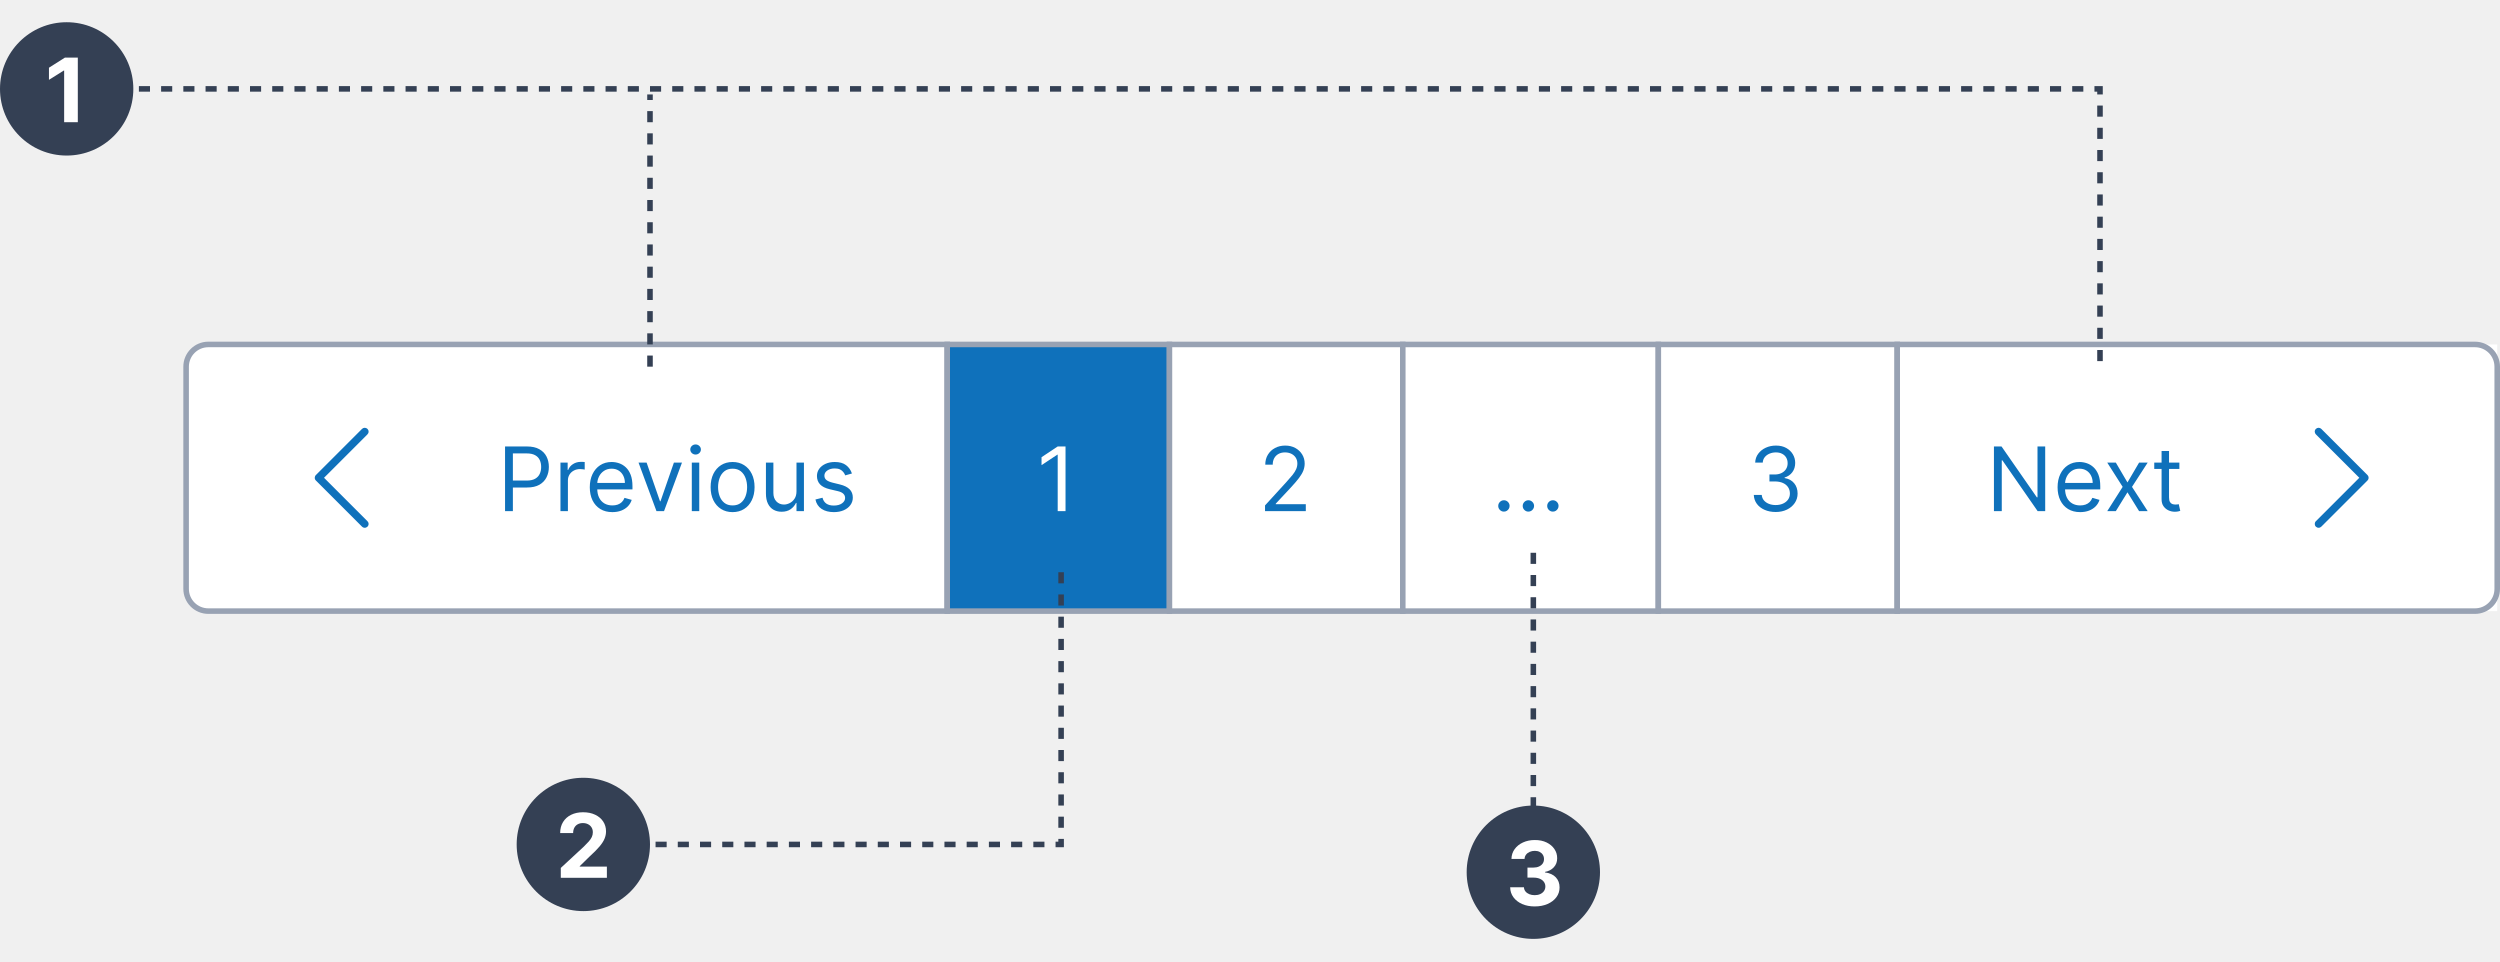
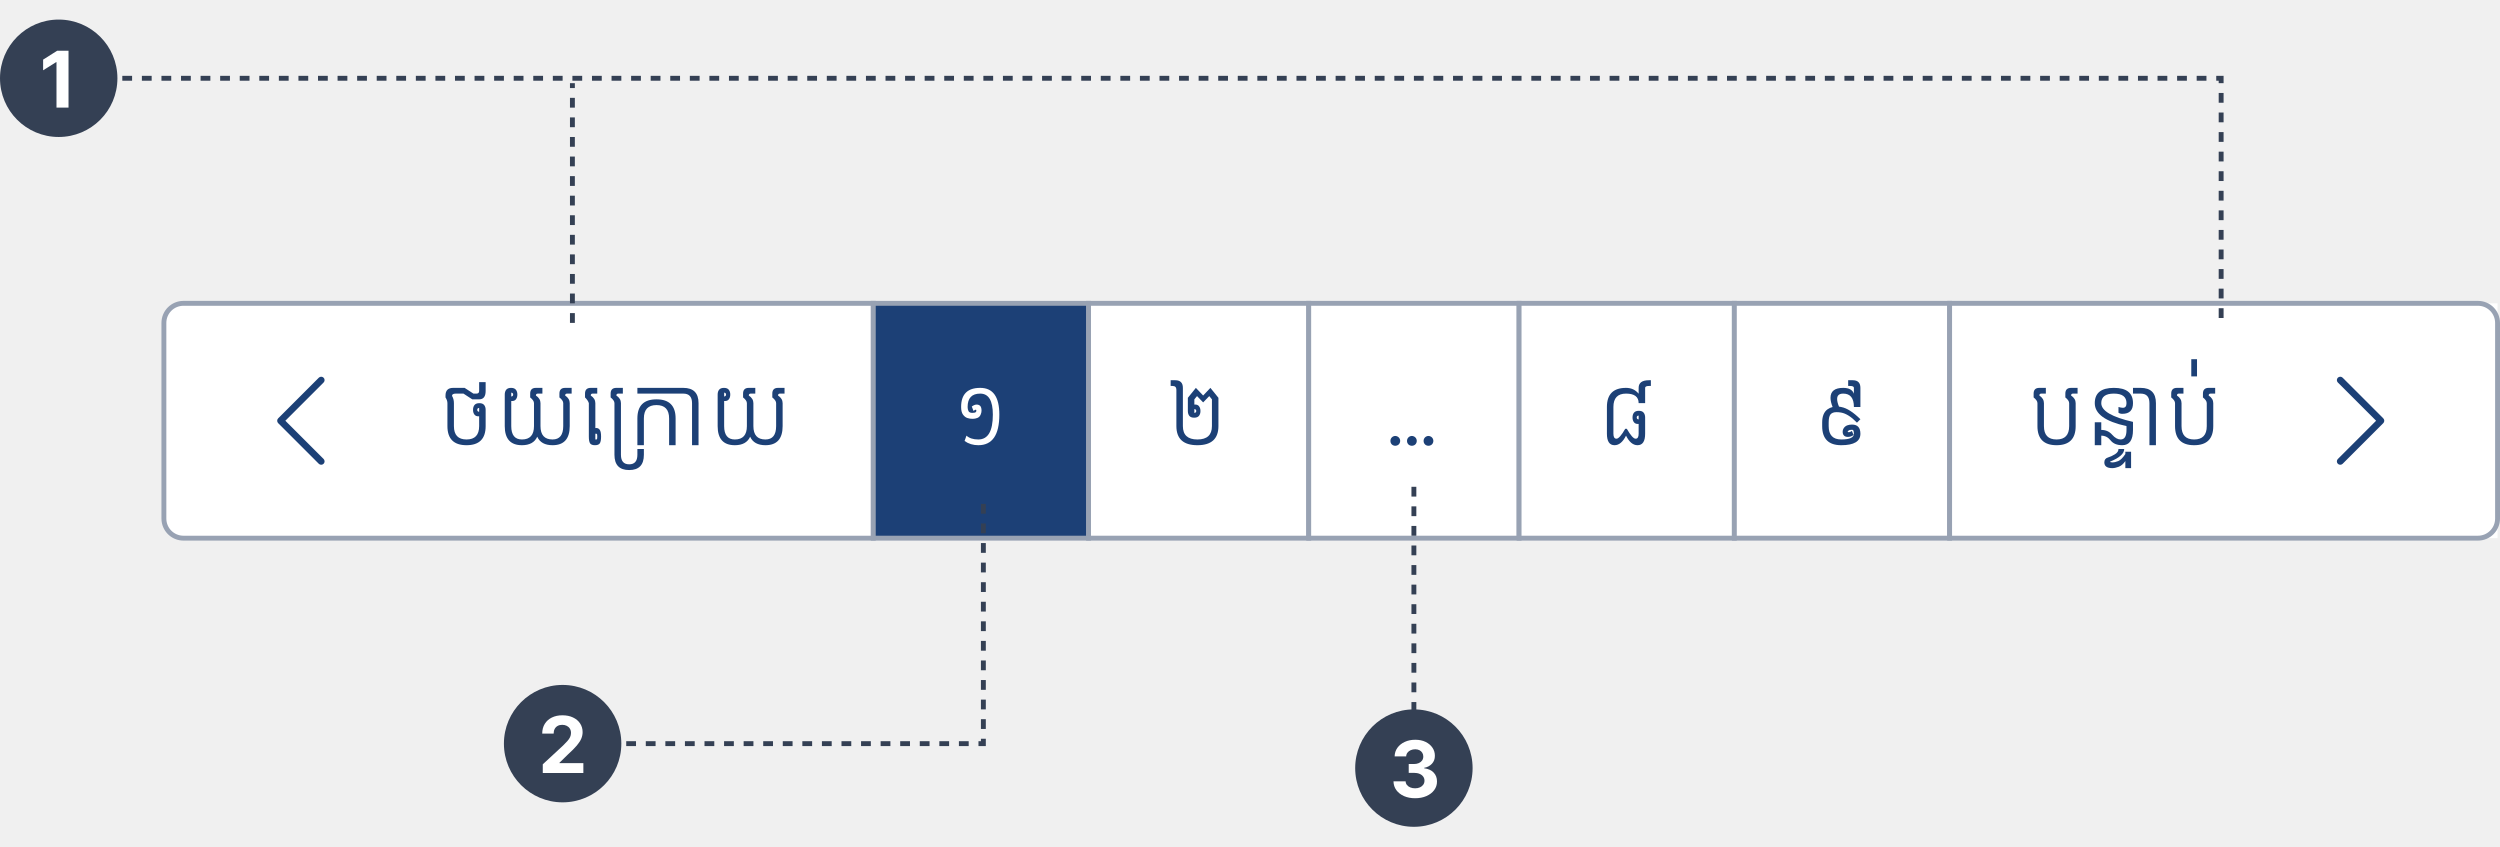
- <svg xmlns="http://www.w3.org/2000/svg" width="450" height="173" viewBox="0 0 450 173" fill="none">
-   <path d="M33.5 66C33.5 63.791 35.291 62 37.5 62H170.5V110H37.5C35.291 110 33.5 108.209 33.5 106V66Z" fill="white" />
-   <path d="M33.5 66C33.5 63.791 35.291 62 37.5 62H170.5V110H37.5C35.291 110 33.5 108.209 33.5 106V66Z" fill="white" />
-   <path fill-rule="evenodd" clip-rule="evenodd" d="M66.144 77.203C66.208 77.268 66.259 77.344 66.294 77.428C66.329 77.512 66.347 77.602 66.347 77.694C66.347 77.784 66.329 77.875 66.294 77.959C66.259 78.043 66.208 78.119 66.144 78.184L58.325 86L66.144 93.817C66.273 93.947 66.347 94.123 66.347 94.307C66.347 94.491 66.273 94.667 66.144 94.797C66.013 94.927 65.837 95 65.653 95C65.47 95 65.293 94.927 65.163 94.797L56.857 86.49C56.792 86.426 56.741 86.35 56.706 86.266C56.671 86.181 56.653 86.091 56.653 86C56.653 85.909 56.671 85.819 56.706 85.735C56.741 85.651 56.792 85.574 56.857 85.51L65.163 77.203C65.228 77.139 65.304 77.088 65.388 77.053C65.472 77.018 65.562 77 65.653 77C65.744 77 65.835 77.018 65.919 77.053C66.003 77.088 66.079 77.139 66.144 77.203Z" fill="#0F71BB" />
-   <path d="M90.909 92V80.364H94.841C95.754 80.364 96.5 80.528 97.079 80.858C97.663 81.184 98.095 81.625 98.375 82.182C98.655 82.739 98.796 83.36 98.796 84.046C98.796 84.731 98.655 85.354 98.375 85.915C98.099 86.475 97.671 86.922 97.091 87.256C96.511 87.585 95.769 87.75 94.864 87.75H92.046V86.5H94.818C95.443 86.5 95.945 86.392 96.324 86.176C96.703 85.96 96.977 85.669 97.148 85.301C97.322 84.93 97.409 84.511 97.409 84.046C97.409 83.579 97.322 83.163 97.148 82.796C96.977 82.428 96.701 82.14 96.318 81.932C95.936 81.72 95.428 81.614 94.796 81.614H92.318V92H90.909ZM100.884 92V83.273H102.179V84.591H102.27C102.429 84.159 102.717 83.809 103.134 83.54C103.55 83.271 104.02 83.136 104.543 83.136C104.641 83.136 104.764 83.138 104.912 83.142C105.06 83.146 105.171 83.151 105.247 83.159V84.523C105.202 84.511 105.098 84.494 104.935 84.472C104.776 84.445 104.607 84.432 104.429 84.432C104.005 84.432 103.626 84.521 103.293 84.699C102.963 84.873 102.702 85.115 102.509 85.426C102.319 85.733 102.224 86.083 102.224 86.477V92H100.884ZM110.23 92.182C109.389 92.182 108.664 91.996 108.054 91.625C107.448 91.25 106.98 90.727 106.651 90.057C106.325 89.383 106.162 88.599 106.162 87.704C106.162 86.811 106.325 86.023 106.651 85.341C106.98 84.655 107.438 84.121 108.026 83.739C108.616 83.352 109.306 83.159 110.094 83.159C110.548 83.159 110.997 83.235 111.44 83.386C111.884 83.538 112.287 83.784 112.651 84.125C113.014 84.462 113.304 84.909 113.52 85.466C113.736 86.023 113.844 86.708 113.844 87.523V88.091H107.116V86.932H112.48C112.48 86.439 112.382 86 112.185 85.614C111.991 85.227 111.715 84.922 111.355 84.699C110.999 84.475 110.579 84.364 110.094 84.364C109.56 84.364 109.098 84.496 108.707 84.761C108.321 85.023 108.024 85.364 107.815 85.784C107.607 86.204 107.503 86.655 107.503 87.136V87.909C107.503 88.568 107.616 89.127 107.844 89.585C108.075 90.04 108.395 90.386 108.804 90.625C109.213 90.86 109.688 90.977 110.23 90.977C110.582 90.977 110.901 90.928 111.185 90.829C111.473 90.727 111.721 90.576 111.929 90.375C112.137 90.171 112.298 89.917 112.412 89.614L113.707 89.977C113.571 90.417 113.342 90.803 113.02 91.136C112.698 91.466 112.3 91.724 111.827 91.909C111.353 92.091 110.821 92.182 110.23 92.182ZM122.754 83.273L119.527 92H118.163L114.936 83.273H116.391L118.8 90.227H118.891L121.3 83.273H122.754ZM124.524 92V83.273H125.865V92H124.524ZM125.206 81.818C124.945 81.818 124.719 81.729 124.53 81.551C124.344 81.373 124.251 81.159 124.251 80.909C124.251 80.659 124.344 80.445 124.53 80.267C124.719 80.089 124.945 80 125.206 80C125.467 80 125.691 80.089 125.876 80.267C126.066 80.445 126.161 80.659 126.161 80.909C126.161 81.159 126.066 81.373 125.876 81.551C125.691 81.729 125.467 81.818 125.206 81.818ZM131.866 92.182C131.079 92.182 130.387 91.994 129.793 91.619C129.202 91.244 128.74 90.72 128.406 90.046C128.077 89.371 127.912 88.583 127.912 87.682C127.912 86.773 128.077 85.979 128.406 85.301C128.74 84.623 129.202 84.097 129.793 83.722C130.387 83.347 131.079 83.159 131.866 83.159C132.654 83.159 133.344 83.347 133.935 83.722C134.529 84.097 134.991 84.623 135.321 85.301C135.654 85.979 135.821 86.773 135.821 87.682C135.821 88.583 135.654 89.371 135.321 90.046C134.991 90.72 134.529 91.244 133.935 91.619C133.344 91.994 132.654 92.182 131.866 92.182ZM131.866 90.977C132.465 90.977 132.957 90.824 133.344 90.517C133.73 90.21 134.016 89.807 134.202 89.307C134.387 88.807 134.48 88.265 134.48 87.682C134.48 87.099 134.387 86.555 134.202 86.051C134.016 85.547 133.73 85.14 133.344 84.829C132.957 84.519 132.465 84.364 131.866 84.364C131.268 84.364 130.776 84.519 130.389 84.829C130.003 85.14 129.717 85.547 129.531 86.051C129.346 86.555 129.253 87.099 129.253 87.682C129.253 88.265 129.346 88.807 129.531 89.307C129.717 89.807 130.003 90.21 130.389 90.517C130.776 90.824 131.268 90.977 131.866 90.977ZM143.368 88.432V83.273H144.709V92H143.368V90.523H143.277C143.072 90.966 142.754 91.343 142.322 91.653C141.891 91.96 141.345 92.114 140.686 92.114C140.141 92.114 139.656 91.994 139.232 91.756C138.807 91.513 138.474 91.15 138.232 90.665C137.989 90.176 137.868 89.561 137.868 88.818V83.273H139.209V88.727C139.209 89.364 139.387 89.871 139.743 90.25C140.103 90.629 140.561 90.818 141.118 90.818C141.451 90.818 141.79 90.733 142.135 90.562C142.483 90.392 142.775 90.131 143.01 89.778C143.249 89.426 143.368 88.977 143.368 88.432ZM153.347 85.227L152.142 85.568C152.066 85.367 151.955 85.172 151.807 84.983C151.663 84.79 151.466 84.631 151.216 84.506C150.966 84.381 150.646 84.318 150.256 84.318C149.722 84.318 149.277 84.441 148.92 84.688C148.568 84.93 148.392 85.239 148.392 85.614C148.392 85.947 148.513 86.21 148.756 86.403C148.998 86.597 149.377 86.758 149.892 86.886L151.188 87.204C151.968 87.394 152.549 87.684 152.932 88.074C153.314 88.46 153.506 88.958 153.506 89.568C153.506 90.068 153.362 90.515 153.074 90.909C152.79 91.303 152.392 91.614 151.881 91.841C151.369 92.068 150.775 92.182 150.097 92.182C149.206 92.182 148.47 91.989 147.886 91.602C147.303 91.216 146.934 90.651 146.778 89.909L148.051 89.591C148.172 90.061 148.402 90.413 148.739 90.648C149.08 90.883 149.525 91 150.074 91C150.699 91 151.195 90.867 151.562 90.602C151.934 90.333 152.119 90.011 152.119 89.636C152.119 89.333 152.013 89.079 151.801 88.875C151.589 88.667 151.263 88.511 150.824 88.409L149.369 88.068C148.57 87.879 147.983 87.585 147.608 87.188C147.237 86.786 147.051 86.284 147.051 85.682C147.051 85.189 147.189 84.754 147.466 84.375C147.746 83.996 148.127 83.699 148.608 83.483C149.093 83.267 149.642 83.159 150.256 83.159C151.119 83.159 151.797 83.349 152.29 83.727C152.786 84.106 153.138 84.606 153.347 85.227Z" fill="#0F71BB" />
-   <path d="M170.5 62H171V61.5H170.5V62ZM170.5 110V110.5H171V110H170.5ZM37.5 62.5H170.5V61.5H37.5V62.5ZM170 62V110H171V62H170ZM170.5 109.5H37.5V110.5H170.5V109.5ZM34 106V66H33V106H34ZM37.5 109.5C35.567 109.5 34 107.933 34 106H33C33 108.485 35.015 110.5 37.5 110.5V109.5ZM37.5 61.5C35.015 61.5 33 63.515 33 66H34C34 64.067 35.567 62.5 37.5 62.5V61.5Z" fill="#98A2B3" />
-   <rect width="40" height="48" transform="translate(170.5 62)" fill="#0F71BB" />
-   <path d="M170.5 62H210.5V110H170.5V62Z" fill="#0F71BB" />
-   <path d="M191.795 80.364V92H190.386V81.841H190.318L187.477 83.727V82.296L190.386 80.364H191.795Z" fill="white" />
-   <path d="M170.5 62V61.5H170V62H170.5ZM210.5 62H211V61.5H210.5V62ZM210.5 110V110.5H211V110H210.5ZM170.5 110H170V110.5H170.5V110ZM170.5 62.5H210.5V61.5H170.5V62.5ZM210 62V110H211V62H210ZM210.5 109.5H170.5V110.5H210.5V109.5ZM171 110V62H170V110H171Z" fill="#98A2B3" />
-   <path d="M210.5 62H252.5V110H210.5V62Z" fill="white" />
-   <path d="M227.705 92V90.977L231.545 86.773C231.996 86.28 232.367 85.852 232.659 85.489C232.951 85.121 233.167 84.776 233.307 84.454C233.451 84.129 233.523 83.788 233.523 83.432C233.523 83.023 233.424 82.669 233.227 82.369C233.034 82.07 232.769 81.839 232.432 81.676C232.095 81.513 231.716 81.432 231.295 81.432C230.848 81.432 230.458 81.525 230.125 81.71C229.795 81.892 229.54 82.148 229.358 82.477C229.18 82.807 229.091 83.193 229.091 83.636H227.75C227.75 82.954 227.907 82.356 228.222 81.841C228.536 81.326 228.964 80.924 229.506 80.636C230.051 80.349 230.663 80.204 231.341 80.204C232.023 80.204 232.627 80.349 233.153 80.636C233.68 80.924 234.093 81.312 234.392 81.801C234.691 82.29 234.841 82.833 234.841 83.432C234.841 83.86 234.763 84.278 234.608 84.688C234.456 85.093 234.191 85.546 233.812 86.046C233.438 86.542 232.917 87.148 232.25 87.864L229.636 90.659V90.75H235.045V92H227.705Z" fill="#0F71BB" />
-   <path d="M210.5 62V61.5H210V62H210.5ZM252.5 62H253V61.5H252.5V62ZM252.5 110V110.5H253V110H252.5ZM210.5 110H210V110.5H210.5V110ZM210.5 62.5H252.5V61.5H210.5V62.5ZM252 62V110H253V62H252ZM252.5 109.5H210.5V110.5H252.5V109.5ZM211 110V62H210V110H211Z" fill="#98A2B3" />
-   <path d="M252.5 62H298.5V110H252.5V62Z" fill="white" />
-   <path d="M270.705 92.091C270.424 92.091 270.184 91.99 269.983 91.79C269.782 91.589 269.682 91.349 269.682 91.068C269.682 90.788 269.782 90.547 269.983 90.347C270.184 90.146 270.424 90.046 270.705 90.046C270.985 90.046 271.225 90.146 271.426 90.347C271.627 90.547 271.727 90.788 271.727 91.068C271.727 91.254 271.68 91.424 271.585 91.579C271.494 91.735 271.371 91.86 271.216 91.954C271.064 92.046 270.894 92.091 270.705 92.091ZM275.111 92.091C274.83 92.091 274.59 91.99 274.389 91.79C274.188 91.589 274.088 91.349 274.088 91.068C274.088 90.788 274.188 90.547 274.389 90.347C274.59 90.146 274.83 90.046 275.111 90.046C275.391 90.046 275.632 90.146 275.832 90.347C276.033 90.547 276.134 90.788 276.134 91.068C276.134 91.254 276.086 91.424 275.991 91.579C275.901 91.735 275.777 91.86 275.622 91.954C275.471 92.046 275.3 92.091 275.111 92.091ZM279.517 92.091C279.237 92.091 278.996 91.99 278.795 91.79C278.595 91.589 278.494 91.349 278.494 91.068C278.494 90.788 278.595 90.547 278.795 90.347C278.996 90.146 279.237 90.046 279.517 90.046C279.797 90.046 280.038 90.146 280.239 90.347C280.439 90.547 280.54 90.788 280.54 91.068C280.54 91.254 280.492 91.424 280.398 91.579C280.307 91.735 280.184 91.86 280.028 91.954C279.877 92.046 279.706 92.091 279.517 92.091Z" fill="#0F71BB" />
-   <path d="M252.5 62V61.5H252V62H252.5ZM298.5 62H299V61.5H298.5V62ZM298.5 110V110.5H299V110H298.5ZM252.5 110H252V110.5H252.5V110ZM252.5 62.5H298.5V61.5H252.5V62.5ZM298 62V110H299V62H298ZM298.5 109.5H252.5V110.5H298.5V109.5ZM253 110V62H252V110H253Z" fill="#98A2B3" />
-   <path d="M298.5 62H341.5V110H298.5V62Z" fill="white" />
-   <path d="M319.636 92.159C318.886 92.159 318.218 92.03 317.631 91.773C317.047 91.515 316.583 91.157 316.239 90.699C315.898 90.237 315.712 89.701 315.682 89.091H317.114C317.144 89.466 317.273 89.79 317.5 90.062C317.727 90.331 318.025 90.54 318.392 90.688C318.759 90.835 319.167 90.909 319.614 90.909C320.114 90.909 320.557 90.822 320.943 90.648C321.33 90.474 321.633 90.231 321.852 89.921C322.072 89.61 322.182 89.25 322.182 88.841C322.182 88.413 322.076 88.036 321.864 87.71C321.652 87.381 321.341 87.123 320.932 86.938C320.523 86.752 320.023 86.659 319.432 86.659H318.5V85.409H319.432C319.894 85.409 320.299 85.326 320.648 85.159C321 84.992 321.275 84.758 321.472 84.454C321.672 84.151 321.773 83.796 321.773 83.386C321.773 82.992 321.686 82.65 321.511 82.358C321.337 82.066 321.091 81.839 320.773 81.676C320.458 81.513 320.087 81.432 319.659 81.432C319.258 81.432 318.879 81.506 318.523 81.653C318.17 81.797 317.883 82.008 317.659 82.284C317.436 82.557 317.314 82.886 317.295 83.273H315.932C315.955 82.663 316.138 82.129 316.483 81.671C316.828 81.208 317.278 80.849 317.835 80.591C318.396 80.333 319.011 80.204 319.682 80.204C320.402 80.204 321.019 80.35 321.534 80.642C322.049 80.93 322.445 81.311 322.722 81.784C322.998 82.258 323.136 82.769 323.136 83.318C323.136 83.974 322.964 84.532 322.619 84.994C322.278 85.456 321.814 85.776 321.227 85.954V86.046C321.962 86.167 322.536 86.479 322.949 86.983C323.362 87.483 323.568 88.102 323.568 88.841C323.568 89.474 323.396 90.042 323.051 90.546C322.71 91.046 322.244 91.439 321.653 91.727C321.063 92.015 320.39 92.159 319.636 92.159Z" fill="#0F71BB" />
-   <path d="M298.5 62V61.5H298V62H298.5ZM341.5 62H342V61.5H341.5V62ZM341.5 110V110.5H342V110H341.5ZM298.5 110H298V110.5H298.5V110ZM298.5 62.5H341.5V61.5H298.5V62.5ZM341 62V110H342V62H341ZM341.5 109.5H298.5V110.5H341.5V109.5ZM299 110V62H298V110H299Z" fill="#98A2B3" />
-   <rect width="108" height="48" transform="translate(341.5 62)" fill="white" />
-   <path d="M341.5 62H445.5C447.709 62 449.5 63.791 449.5 66V106C449.5 108.209 447.709 110 445.5 110H341.5V62Z" fill="white" />
-   <path d="M368.136 80.364V92H366.773L360.432 82.864H360.318V92H358.909V80.364H360.273L366.636 89.523H366.75V80.364H368.136ZM374.433 92.182C373.592 92.182 372.867 91.996 372.257 91.625C371.651 91.25 371.183 90.727 370.854 90.057C370.528 89.383 370.365 88.599 370.365 87.704C370.365 86.811 370.528 86.023 370.854 85.341C371.183 84.655 371.642 84.121 372.229 83.739C372.82 83.352 373.509 83.159 374.297 83.159C374.751 83.159 375.2 83.235 375.643 83.386C376.087 83.538 376.49 83.784 376.854 84.125C377.217 84.462 377.507 84.909 377.723 85.466C377.939 86.023 378.047 86.708 378.047 87.523V88.091H371.32V86.932H376.683C376.683 86.439 376.585 86 376.388 85.614C376.195 85.227 375.918 84.922 375.558 84.699C375.202 84.475 374.782 84.364 374.297 84.364C373.763 84.364 373.301 84.496 372.911 84.761C372.524 85.023 372.227 85.364 372.018 85.784C371.81 86.204 371.706 86.655 371.706 87.136V87.909C371.706 88.568 371.82 89.127 372.047 89.585C372.278 90.04 372.598 90.386 373.007 90.625C373.416 90.86 373.892 90.977 374.433 90.977C374.786 90.977 375.104 90.928 375.388 90.829C375.676 90.727 375.924 90.576 376.132 90.375C376.34 90.171 376.501 89.917 376.615 89.614L377.911 89.977C377.774 90.417 377.545 90.803 377.223 91.136C376.901 91.466 376.503 91.724 376.03 91.909C375.556 92.091 375.024 92.182 374.433 92.182ZM380.852 83.273L382.943 86.841L385.034 83.273H386.58L383.761 87.636L386.58 92H385.034L382.943 88.614L380.852 92H379.307L382.08 87.636L379.307 83.273H380.852ZM392.288 83.273V84.409H387.766V83.273H392.288ZM389.084 81.182H390.425V89.5C390.425 89.879 390.48 90.163 390.589 90.352C390.703 90.538 390.847 90.663 391.021 90.727C391.199 90.788 391.387 90.818 391.584 90.818C391.732 90.818 391.853 90.811 391.947 90.796C392.042 90.776 392.118 90.761 392.175 90.75L392.447 91.954C392.357 91.989 392.23 92.023 392.067 92.057C391.904 92.095 391.697 92.114 391.447 92.114C391.069 92.114 390.697 92.032 390.334 91.869C389.974 91.706 389.675 91.458 389.436 91.125C389.201 90.792 389.084 90.371 389.084 89.864V81.182Z" fill="#0F71BB" />
-   <path fill-rule="evenodd" clip-rule="evenodd" d="M416.857 77.203C416.921 77.139 416.997 77.088 417.081 77.053C417.165 77.018 417.256 77 417.347 77C417.438 77 417.528 77.018 417.612 77.053C417.696 77.088 417.772 77.139 417.837 77.203L426.143 85.51C426.208 85.574 426.259 85.651 426.294 85.735C426.329 85.819 426.347 85.909 426.347 86C426.347 86.091 426.329 86.181 426.294 86.266C426.259 86.35 426.208 86.426 426.143 86.49L417.837 94.797C417.707 94.927 417.53 95 417.347 95C417.163 95 416.987 94.927 416.857 94.797C416.727 94.667 416.654 94.491 416.654 94.307C416.654 94.123 416.727 93.947 416.857 93.817L424.675 86L416.857 78.184C416.792 78.119 416.741 78.043 416.706 77.959C416.671 77.875 416.653 77.784 416.653 77.694C416.653 77.602 416.671 77.512 416.706 77.428C416.741 77.344 416.792 77.268 416.857 77.203Z" fill="#0F71BB" />
-   <path d="M341.5 62V61.5H341V62H341.5ZM341.5 110H341V110.5H341.5V110ZM341.5 62.5H445.5V61.5H341.5V62.5ZM449 66V106H450V66H449ZM445.5 109.5H341.5V110.5H445.5V109.5ZM342 110V62H341V110H342ZM449 106C449 107.933 447.433 109.5 445.5 109.5V110.5C447.985 110.5 450 108.485 450 106H449ZM445.5 62.5C447.433 62.5 449 64.067 449 66H450C450 63.515 447.985 61.5 445.5 61.5V62.5Z" fill="#98A2B3" />
+ <svg xmlns="http://www.w3.org/2000/svg" width="511" height="173" viewBox="0 0 511 173" fill="none">
+   <path d="M33.5 66C33.5 63.791 35.291 62 37.5 62H178.5V110H37.5C35.291 110 33.5 108.209 33.5 106V66Z" fill="#E4E7EC" />
+   <path d="M33.5 66C33.5 63.791 35.291 62 37.5 62H178.5V110H37.5C35.291 110 33.5 108.209 33.5 106V66Z" fill="white" />
+   <path fill-rule="evenodd" clip-rule="evenodd" d="M66.143 77.203C66.208 77.268 66.259 77.344 66.294 77.428C66.329 77.512 66.347 77.602 66.347 77.694C66.347 77.784 66.329 77.875 66.294 77.959C66.259 78.043 66.208 78.119 66.143 78.184L58.325 86L66.143 93.817C66.273 93.947 66.346 94.123 66.346 94.307C66.346 94.491 66.273 94.667 66.143 94.797C66.013 94.927 65.837 95 65.653 95C65.469 95 65.293 94.927 65.163 94.797L56.856 86.49C56.792 86.426 56.741 86.35 56.706 86.266C56.671 86.181 56.653 86.091 56.653 86C56.653 85.909 56.671 85.819 56.706 85.735C56.741 85.651 56.792 85.574 56.856 85.51L65.163 77.203C65.228 77.139 65.304 77.088 65.388 77.053C65.472 77.018 65.562 77 65.653 77C65.744 77 65.835 77.018 65.919 77.053C66.003 77.088 66.079 77.139 66.143 77.203Z" fill="#1C4076" />
+   <path d="M97.938 83.383C97.828 83.383 97.734 83.417 97.656 83.484C97.583 83.552 97.547 83.648 97.547 83.773C97.547 83.898 97.583 83.995 97.656 84.062C97.734 84.13 97.828 84.164 97.938 84.164V83.383ZM97.938 85.086C97.885 85.091 97.833 85.094 97.781 85.094C97.427 85.094 97.164 84.982 96.992 84.758C96.789 84.508 96.688 84.18 96.688 83.773C96.688 83.367 96.787 83.039 96.984 82.789C97.188 82.534 97.518 82.406 97.977 82.406C98.435 82.406 98.763 82.534 98.961 82.789C99.164 83.039 99.266 83.367 99.266 83.773V87.094C99.266 89.698 97.963 91 95.359 91C92.755 91 91.453 89.698 91.453 87.094V82.406C91.453 82.042 91.323 81.651 91.062 81.234V80.844C91.062 79.802 91.583 79.281 92.625 79.281H94.969L96.766 80.453H97.391C97.755 80.453 97.938 80.271 97.938 79.906V78.109H99.266V79.906C99.266 81.052 98.823 81.625 97.938 81.625H96.531L94.734 80.453H93.172C92.651 80.453 92.391 80.609 92.391 80.922C92.651 81.338 92.781 81.833 92.781 82.406V87.094C92.781 88.917 93.641 89.828 95.359 89.828C97.078 89.828 97.938 88.917 97.938 87.094V85.086ZM104.5 81.039C104.609 81.039 104.701 81.005 104.773 80.938C104.852 80.87 104.891 80.773 104.891 80.648C104.891 80.523 104.852 80.427 104.773 80.359C104.701 80.292 104.609 80.258 104.5 80.258V81.039ZM115.125 82.406C115.125 82.042 114.865 81.651 114.344 81.234V80.453C114.344 79.672 114.734 79.281 115.516 79.281H116.844V80.453H115.906C115.646 80.453 115.516 80.583 115.516 80.844C116.141 81.26 116.453 81.781 116.453 82.406V87.094C116.453 89.698 115.281 91 112.938 91C111.375 91 110.333 90.422 109.812 89.266C109.292 90.422 108.25 91 106.688 91C104.344 91 103.172 89.698 103.172 87.094V80.648C103.172 80.242 103.271 79.914 103.469 79.664C103.672 79.409 104.003 79.281 104.461 79.281C104.919 79.281 105.247 79.409 105.445 79.664C105.648 79.914 105.75 80.242 105.75 80.648C105.75 81.055 105.648 81.383 105.445 81.633C105.273 81.857 105.01 81.969 104.656 81.969C104.604 81.969 104.552 81.966 104.5 81.961V87.094C104.5 88.917 105.229 89.828 106.688 89.828C108.328 89.828 109.148 88.917 109.148 87.094V82.406C109.148 82.042 108.888 81.651 108.367 81.234V80.453C108.367 79.672 108.758 79.281 109.539 79.281H110.867V80.453H109.93C109.669 80.453 109.539 80.583 109.539 80.844C110.164 81.26 110.477 81.781 110.477 82.406V87.094C110.477 88.917 111.297 89.828 112.938 89.828C114.396 89.828 115.125 88.917 115.125 87.094V82.406ZM121.883 89.828C121.94 89.828 121.987 89.805 122.023 89.758C122.06 89.706 122.078 89.534 122.078 89.242C122.078 88.951 122.06 88.781 122.023 88.734C121.987 88.682 121.94 88.656 121.883 88.656H121.688V89.828H121.883ZM121.688 87.5C121.75 87.49 121.815 87.484 121.883 87.484C122.185 87.484 122.422 87.612 122.594 87.867C122.771 88.117 122.859 88.576 122.859 89.242C122.859 89.909 122.771 90.37 122.594 90.625C122.422 90.875 122.094 91 121.609 91C121.125 91 120.794 90.875 120.617 90.625C120.445 90.37 120.359 89.909 120.359 89.242V82.406C120.255 82.042 119.995 81.651 119.578 81.234V80.453C119.578 79.672 119.969 79.281 120.75 79.281H122.078V80.453H121.141C120.88 80.453 120.75 80.583 120.75 80.844C121.375 81.26 121.688 81.781 121.688 82.406V87.5ZM126.922 82.406V92.953C126.922 94.255 127.482 94.906 128.602 94.906C129.721 94.906 130.281 94.255 130.281 92.953V91.781H131.609V92.953C131.609 95.037 130.607 96.078 128.602 96.078C126.596 96.078 125.594 95.037 125.594 92.953V82.406C125.594 82.042 125.333 81.651 124.812 81.234V80.453C124.812 79.672 125.203 79.281 125.984 79.281H127.312V80.453H126.375C126.115 80.453 125.984 80.583 125.984 80.844C126.609 81.26 126.922 81.781 126.922 82.406ZM131.609 91H130.281V85.531C130.281 82.927 131.583 81.625 134.188 81.625C136.792 81.625 138.094 82.927 138.094 85.531V91H136.766V85.531C136.766 83.708 135.906 82.797 134.188 82.797C132.469 82.797 131.609 83.708 131.609 85.531V91ZM138.094 79.281V80.453H130.281V79.281H138.094ZM138.094 79.281H139.656C141.74 79.281 142.781 80.323 142.781 82.406V91H141.453V82.406C141.453 81.104 140.854 80.453 139.656 80.453H138.094V79.281ZM148.016 81.039C148.125 81.039 148.216 81.005 148.289 80.938C148.367 80.87 148.406 80.773 148.406 80.648C148.406 80.523 148.367 80.427 148.289 80.359C148.216 80.292 148.125 80.258 148.016 80.258V81.039ZM158.641 82.406C158.641 82.042 158.38 81.651 157.859 81.234V80.453C157.859 79.672 158.25 79.281 159.031 79.281H160.359V80.453H159.422C159.161 80.453 159.031 80.583 159.031 80.844C159.656 81.26 159.969 81.781 159.969 82.406V87.094C159.969 89.698 158.797 91 156.453 91C154.891 91 153.849 90.422 153.328 89.266C152.807 90.422 151.766 91 150.203 91C147.859 91 146.688 89.698 146.688 87.094V80.648C146.688 80.242 146.786 79.914 146.984 79.664C147.188 79.409 147.518 79.281 147.977 79.281C148.435 79.281 148.763 79.409 148.961 79.664C149.164 79.914 149.266 80.242 149.266 80.648C149.266 81.055 149.164 81.383 148.961 81.633C148.789 81.857 148.526 81.969 148.172 81.969C148.12 81.969 148.068 81.966 148.016 81.961V87.094C148.016 88.917 148.745 89.828 150.203 89.828C151.844 89.828 152.664 88.917 152.664 87.094V82.406C152.664 82.042 152.404 81.651 151.883 81.234V80.453C151.883 79.672 152.273 79.281 153.055 79.281H154.383V80.453H153.445C153.185 80.453 153.055 80.583 153.055 80.844C153.68 81.26 153.992 81.781 153.992 82.406V87.094C153.992 88.917 154.812 89.828 156.453 89.828C157.911 89.828 158.641 88.917 158.641 87.094V82.406Z" fill="#1C4076" />
+   <path d="M33.5 66C33.5 63.791 35.291 62 37.5 62H178.5V110H37.5C35.291 110 33.5 108.209 33.5 106V66Z" stroke="#98A2B3" />
+   <rect width="44" height="48" transform="translate(178.5 62)" fill="#1C4076" />
+   <rect x="178.5" y="62" width="44" height="48" fill="#1C4076" />
+   <path d="M199.969 89.828C201.948 89.828 202.938 88.135 202.938 84.75C202.938 81.885 202.078 80.453 200.359 80.453C198.641 80.453 197.781 81.365 197.781 83.188C197.781 83.505 197.841 83.787 197.961 84.031C198.086 84.271 198.346 84.391 198.742 84.391C199.117 84.391 199.354 84.336 199.453 84.227C199.531 84.138 199.57 84.052 199.57 83.969C199.57 83.943 199.568 83.919 199.562 83.898C199.536 83.789 199.495 83.734 199.438 83.734C199.38 83.734 199.227 83.82 198.977 83.992L198.633 83.094C198.997 82.828 199.326 82.695 199.617 82.695C199.935 82.695 200.182 82.789 200.359 82.977C200.536 83.164 200.625 83.492 200.625 83.961C200.625 84.221 200.557 84.5 200.422 84.797C200.292 85.094 200.073 85.305 199.766 85.43C199.458 85.549 199.138 85.609 198.805 85.609C198.414 85.609 198.049 85.552 197.711 85.438C197.378 85.323 197.083 85.088 196.828 84.734C196.578 84.375 196.453 83.859 196.453 83.188C196.453 80.583 197.755 79.281 200.359 79.281C202.964 79.281 204.266 81.104 204.266 84.75C204.266 88.917 202.833 91 199.969 91C198.901 91 197.964 90.713 197.156 90.141L197.547 89.047C198.12 89.568 198.927 89.828 199.969 89.828Z" fill="white" />
+   <rect x="178.5" y="62" width="44" height="48" stroke="#98A2B3" />
+   <rect x="222.5" y="62" width="45" height="48" fill="white" />
+   <path d="M244.125 84.398C244.234 84.398 244.326 84.365 244.398 84.297C244.477 84.229 244.516 84.133 244.516 84.008C244.516 83.883 244.477 83.787 244.398 83.719C244.326 83.651 244.234 83.617 244.125 83.617V84.398ZM242.797 81.312L244.438 79.281L245.922 80.844L247.406 79.281L249.047 81.312V87.094C249.047 89.698 247.615 91 244.75 91C241.885 91 240.453 89.698 240.453 87.094V79.672C240.453 79.151 240.193 78.891 239.672 78.891H239.281V77.719H240.219C241.26 77.719 241.781 78.24 241.781 79.281V87.094C241.781 88.917 242.771 89.828 244.75 89.828C246.729 89.828 247.719 88.917 247.719 87.094V81.625L247.172 80.961L245.922 82.25L244.672 80.961L244.125 81.625V82.695C244.177 82.69 244.229 82.688 244.281 82.688C244.635 82.688 244.898 82.799 245.07 83.023C245.273 83.273 245.375 83.602 245.375 84.008C245.375 84.414 245.273 84.745 245.07 85C244.872 85.25 244.544 85.375 244.086 85.375C243.628 85.375 243.297 85.25 243.094 85C242.896 84.745 242.797 84.414 242.797 84.008V81.312Z" fill="#1C4076" />
+   <rect x="222.5" y="62" width="45" height="48" stroke="#98A2B3" />
+   <rect x="267.5" y="62" width="43" height="48" fill="white" />
+   <path d="M284.203 90.117C284.203 89.982 284.227 89.854 284.273 89.734C284.326 89.609 284.396 89.503 284.484 89.414C284.573 89.32 284.677 89.247 284.797 89.195C284.922 89.138 285.055 89.109 285.195 89.109C285.336 89.109 285.466 89.138 285.586 89.195C285.711 89.247 285.818 89.32 285.906 89.414C286 89.503 286.07 89.609 286.117 89.734C286.169 89.854 286.195 89.982 286.195 90.117C286.195 90.263 286.169 90.396 286.117 90.516C286.07 90.635 286 90.742 285.906 90.836C285.818 90.924 285.711 90.992 285.586 91.039C285.466 91.091 285.336 91.117 285.195 91.117C285.055 91.117 284.922 91.091 284.797 91.039C284.677 90.992 284.573 90.924 284.484 90.836C284.396 90.742 284.326 90.635 284.273 90.516C284.227 90.396 284.203 90.263 284.203 90.117ZM287.594 90.117C287.594 89.982 287.617 89.854 287.664 89.734C287.716 89.609 287.786 89.503 287.875 89.414C287.964 89.32 288.068 89.247 288.188 89.195C288.312 89.138 288.445 89.109 288.586 89.109C288.727 89.109 288.857 89.138 288.977 89.195C289.102 89.247 289.208 89.32 289.297 89.414C289.391 89.503 289.461 89.609 289.508 89.734C289.56 89.854 289.586 89.982 289.586 90.117C289.586 90.263 289.56 90.396 289.508 90.516C289.461 90.635 289.391 90.742 289.297 90.836C289.208 90.924 289.102 90.992 288.977 91.039C288.857 91.091 288.727 91.117 288.586 91.117C288.445 91.117 288.312 91.091 288.188 91.039C288.068 90.992 287.964 90.924 287.875 90.836C287.786 90.742 287.716 90.635 287.664 90.516C287.617 90.396 287.594 90.263 287.594 90.117ZM290.984 90.117C290.984 89.982 291.008 89.854 291.055 89.734C291.107 89.609 291.177 89.503 291.266 89.414C291.354 89.32 291.458 89.247 291.578 89.195C291.703 89.138 291.836 89.109 291.977 89.109C292.117 89.109 292.247 89.138 292.367 89.195C292.492 89.247 292.599 89.32 292.688 89.414C292.781 89.503 292.852 89.609 292.898 89.734C292.951 89.854 292.977 89.982 292.977 90.117C292.977 90.263 292.951 90.396 292.898 90.516C292.852 90.635 292.781 90.742 292.688 90.836C292.599 90.924 292.492 90.992 292.367 91.039C292.247 91.091 292.117 91.117 291.977 91.117C291.836 91.117 291.703 91.091 291.578 91.039C291.458 90.992 291.354 90.924 291.266 90.836C291.177 90.742 291.107 90.635 291.055 90.516C291.008 90.396 290.984 90.263 290.984 90.117Z" fill="#1C4076" />
+   <rect x="267.5" y="62" width="43" height="48" stroke="#98A2B3" />
+   <rect x="310.5" y="62" width="44" height="48" fill="white" />
+   <path d="M334.938 84.945C334.828 84.945 334.734 84.979 334.656 85.047C334.583 85.115 334.547 85.211 334.547 85.336C334.547 85.461 334.583 85.557 334.656 85.625C334.734 85.693 334.828 85.727 334.938 85.727V84.945ZM336.266 88.656C336.266 90.219 335.745 91 334.703 91C333.792 91 333.01 90.349 332.359 89.047C331.708 90.349 330.927 91 330.016 91C328.974 91 328.453 90.219 328.453 88.656V83.188C328.453 80.583 329.755 79.281 332.359 79.281C333.432 79.281 334.292 79.68 334.938 80.477V79.281C334.938 78.24 335.641 77.719 337.047 77.719H337.438V78.891H337.047C336.526 78.891 336.266 79.021 336.266 79.281V82.406H334.938C334.938 81.104 334.078 80.453 332.359 80.453C330.641 80.453 329.781 81.365 329.781 83.188V88.656C329.781 89.333 329.99 89.672 330.406 89.672C330.823 89.672 331.422 88.995 332.203 87.641H332.516C333.297 88.995 333.896 89.672 334.312 89.672C334.729 89.672 334.938 89.333 334.938 88.656V86.648C334.885 86.654 334.833 86.656 334.781 86.656C334.427 86.656 334.164 86.544 333.992 86.32C333.789 86.07 333.688 85.742 333.688 85.336C333.688 84.93 333.786 84.602 333.984 84.352C334.188 84.096 334.518 83.969 334.977 83.969C335.435 83.969 335.763 84.096 335.961 84.352C336.164 84.602 336.266 84.93 336.266 85.336V88.656Z" fill="#1C4076" />
+   <rect x="310.5" y="62" width="44" height="48" stroke="#98A2B3" />
+   <rect x="354.5" y="62" width="44" height="48" fill="white" />
+   <path d="M375.891 83.109L376.359 83.195C377.505 83.414 378.807 84.245 380.266 85.688L379.562 86.391C378.417 85.198 377.336 84.51 376.32 84.328C375.987 84.271 375.68 84.242 375.398 84.242C374.826 84.242 374.411 84.396 374.156 84.703C373.906 85.005 373.781 85.555 373.781 86.352V87.094C373.781 88.917 374.641 89.828 376.359 89.828C378.078 89.828 378.938 89.438 378.938 88.656C378.938 88.115 378.826 87.844 378.602 87.844C378.227 87.844 377.977 87.898 377.852 88.008C377.727 88.117 377.664 88.201 377.664 88.258C377.664 88.315 377.755 88.344 377.938 88.344C378.078 88.344 378.273 88.258 378.523 88.086L378.867 88.906C378.503 89.172 378.122 89.305 377.727 89.305C377.357 89.305 377.083 89.211 376.906 89.023C376.729 88.836 376.641 88.586 376.641 88.273C376.641 87.961 376.732 87.682 376.914 87.438C377.102 87.193 377.336 87.023 377.617 86.93C377.898 86.831 378.206 86.781 378.539 86.781C379.69 86.781 380.266 87.406 380.266 88.656C380.266 90.219 378.964 91 376.359 91C373.755 91 372.453 89.698 372.453 87.094V86.352C372.453 85.091 372.818 84.195 373.547 83.664C373.854 83.445 374.201 83.289 374.586 83.195C374.299 82.471 374.156 81.846 374.156 81.32C374.156 79.961 375.021 79.281 376.75 79.281C377.927 79.281 378.656 79.68 378.938 80.477V79.281C378.938 79.021 378.677 78.891 378.156 78.891H377.766V77.719H378.703C379.745 77.719 380.266 78.24 380.266 79.281V83.188H378.938C378.938 81.365 378.208 80.453 376.75 80.453C375.922 80.453 375.508 80.82 375.508 81.555C375.508 81.982 375.635 82.5 375.891 83.109Z" fill="#1C4076" />
+   <rect x="354.5" y="62" width="44" height="48" stroke="#98A2B3" />
+   <rect width="112" height="48" transform="translate(398.5 62)" fill="white" />
+   <path d="M398.5 62H506.5C508.709 62 510.5 63.791 510.5 66V106C510.5 108.209 508.709 110 506.5 110H398.5V62Z" fill="white" />
+   <path d="M422.938 82.406C422.938 82.042 422.677 81.651 422.156 81.234V80.453C422.156 79.672 422.547 79.281 423.328 79.281H424.656V80.453H423.719C423.458 80.453 423.328 80.583 423.328 80.844C423.953 81.26 424.266 81.781 424.266 82.406V87.094C424.266 89.698 422.964 91 420.359 91C417.755 91 416.453 89.698 416.453 87.094V82.406C416.453 82.042 416.193 81.651 415.672 81.234V80.453C415.672 79.672 416.062 79.281 416.844 79.281H418.172V80.453H417.234C416.974 80.453 416.844 80.583 416.844 80.844C417.469 81.26 417.781 81.781 417.781 82.406V87.094C417.781 88.917 418.641 89.828 420.359 89.828C422.078 89.828 422.938 88.917 422.938 87.094V82.406ZM435.984 86.234V87.875C435.984 89.958 435.255 91 433.797 91C432.724 91 431.93 90.674 431.414 90.023C430.898 89.372 430.26 89.047 429.5 89.047V91H428.172V86.312H429.5V87.875C430.411 87.875 431.151 88.201 431.719 88.852C432.292 89.503 432.872 89.828 433.461 89.828C434.258 89.828 434.656 89.177 434.656 87.875V87.094C430.333 86.156 428.172 84.594 428.172 82.406C428.172 80.323 429.474 79.281 432.078 79.281C434.682 79.281 435.984 80.323 435.984 82.406C435.984 83.859 435.26 84.586 433.812 84.586C433.484 84.586 433.219 84.51 433.016 84.359V83.188C433.385 83.297 433.688 83.352 433.922 83.352C434.411 83.352 434.656 83.037 434.656 82.406C434.656 81.104 433.797 80.453 432.078 80.453C430.359 80.453 429.5 81.104 429.5 82.406C429.5 83.969 431.661 85.245 435.984 86.234ZM434.422 94.242C434.005 94.841 433.549 95.232 433.055 95.414C432.56 95.596 432.13 95.688 431.766 95.688C430.672 95.688 430.125 95.297 430.125 94.516C430.125 93.995 430.367 93.662 430.852 93.516C431.331 93.375 431.812 93.154 432.297 92.852C432.776 92.555 433.016 92.198 433.016 91.781H434.188C434.188 92.719 433.224 93.578 431.297 94.359C431.297 94.463 431.453 94.516 431.766 94.516C432.13 94.516 432.534 94.424 432.977 94.242C433.419 94.06 433.901 93.581 434.422 92.805V92.328H435.594V95.688H434.422V94.242ZM435.984 79.281H437.547C439.63 79.281 440.672 80.323 440.672 82.406V91H439.344V82.406C439.344 81.104 438.745 80.453 437.547 80.453H435.984V79.281ZM451.062 82.406C451.062 82.042 450.802 81.651 450.281 81.234V80.453C450.281 79.672 450.672 79.281 451.453 79.281H452.781V80.453H451.844C451.583 80.453 451.453 80.583 451.453 80.844C452.078 81.26 452.391 81.781 452.391 82.406V87.094C452.391 89.698 451.089 91 448.484 91C445.88 91 444.578 89.698 444.578 87.094V82.406C444.578 82.042 444.318 81.651 443.797 81.234V80.453C443.797 79.672 444.188 79.281 444.969 79.281H446.297V80.453H445.359C445.099 80.453 444.969 80.583 444.969 80.844C445.594 81.26 445.906 81.781 445.906 82.406V87.094C445.906 88.917 446.766 89.828 448.484 89.828C450.203 89.828 451.062 88.917 451.062 87.094V82.406ZM449.07 73.422V76.938H447.898V73.422H449.07Z" fill="#1C4076" />
+   <path fill-rule="evenodd" clip-rule="evenodd" d="M477.856 77.203C477.921 77.139 477.997 77.088 478.081 77.053C478.165 77.018 478.255 77 478.347 77C478.438 77 478.528 77.018 478.612 77.053C478.696 77.088 478.772 77.139 478.837 77.203L487.143 85.51C487.208 85.574 487.259 85.651 487.294 85.735C487.329 85.819 487.347 85.909 487.347 86C487.347 86.091 487.329 86.181 487.294 86.266C487.259 86.35 487.208 86.426 487.143 86.49L478.837 94.797C478.707 94.927 478.53 95 478.347 95C478.163 95 477.986 94.927 477.856 94.797C477.726 94.667 477.653 94.491 477.653 94.307C477.653 94.123 477.726 93.947 477.856 93.817L485.674 86L477.856 78.184C477.792 78.119 477.741 78.043 477.706 77.959C477.671 77.875 477.653 77.784 477.653 77.694C477.653 77.602 477.671 77.512 477.706 77.428C477.741 77.344 477.792 77.268 477.856 77.203Z" fill="#1C4076" />
+   <path d="M398.5 62H506.5C508.709 62 510.5 63.791 510.5 66V106C510.5 108.209 508.709 110 506.5 110H398.5V62Z" stroke="#98A2B3" />
  <path d="M117 66V17" stroke="#344054" stroke-dasharray="2 2" />
  <circle cx="12" cy="16" r="12" fill="#344054" />
  <path d="M14.006 10.364V22H11.546V12.699H11.477L8.812 14.369V12.188L11.693 10.364H14.006Z" fill="white" />
-   <circle cx="105" cy="152" r="12" fill="#344054" />
-   <path d="M100.943 158V156.227L105.085 152.392C105.438 152.051 105.733 151.744 105.972 151.472C106.214 151.199 106.398 150.932 106.523 150.67C106.648 150.405 106.71 150.119 106.71 149.812C106.71 149.472 106.633 149.178 106.477 148.932C106.322 148.682 106.11 148.491 105.841 148.358C105.572 148.222 105.267 148.153 104.926 148.153C104.57 148.153 104.259 148.225 103.994 148.369C103.729 148.513 103.525 148.72 103.381 148.989C103.237 149.258 103.165 149.578 103.165 149.949H100.83C100.83 149.187 101.002 148.527 101.347 147.966C101.691 147.405 102.174 146.972 102.795 146.665C103.417 146.358 104.133 146.205 104.943 146.205C105.777 146.205 106.502 146.352 107.119 146.648C107.741 146.939 108.223 147.345 108.568 147.864C108.913 148.383 109.085 148.977 109.085 149.648C109.085 150.087 108.998 150.521 108.824 150.949C108.653 151.377 108.348 151.852 107.909 152.375C107.47 152.894 106.85 153.517 106.051 154.244L104.352 155.909V155.989H109.239V158H100.943Z" fill="white" />
-   <path d="M25 16H378V66" stroke="#344054" stroke-dasharray="2 2" />
-   <path d="M118 152H191V102" stroke="#344054" stroke-dasharray="2 2" />
-   <circle cx="276" cy="157" r="12" fill="#344054" />
-   <path d="M276.244 163.159C275.396 163.159 274.64 163.013 273.977 162.722C273.318 162.426 272.797 162.021 272.415 161.506C272.036 160.987 271.841 160.388 271.83 159.71H274.307C274.322 159.994 274.415 160.244 274.585 160.46C274.759 160.672 274.991 160.837 275.278 160.955C275.566 161.072 275.89 161.131 276.25 161.131C276.625 161.131 276.956 161.064 277.244 160.932C277.532 160.799 277.758 160.616 277.92 160.381C278.083 160.146 278.165 159.875 278.165 159.568C278.165 159.258 278.078 158.983 277.903 158.744C277.733 158.502 277.487 158.312 277.165 158.176C276.847 158.04 276.468 157.972 276.028 157.972H274.943V156.165H276.028C276.4 156.165 276.727 156.1 277.011 155.972C277.299 155.843 277.523 155.665 277.682 155.438C277.841 155.206 277.92 154.938 277.92 154.631C277.92 154.339 277.85 154.083 277.71 153.864C277.574 153.64 277.381 153.466 277.131 153.341C276.884 153.216 276.597 153.153 276.267 153.153C275.934 153.153 275.629 153.214 275.352 153.335C275.076 153.453 274.854 153.621 274.688 153.841C274.521 154.061 274.432 154.318 274.42 154.614H272.062C272.074 153.943 272.265 153.352 272.636 152.841C273.008 152.33 273.508 151.93 274.136 151.642C274.769 151.35 275.483 151.205 276.278 151.205C277.081 151.205 277.784 151.35 278.386 151.642C278.989 151.934 279.456 152.328 279.79 152.824C280.127 153.316 280.294 153.869 280.29 154.483C280.294 155.134 280.091 155.678 279.682 156.114C279.277 156.549 278.748 156.826 278.097 156.943V157.034C278.953 157.144 279.604 157.441 280.051 157.926C280.502 158.407 280.725 159.009 280.722 159.733C280.725 160.396 280.534 160.985 280.148 161.5C279.765 162.015 279.237 162.42 278.562 162.716C277.888 163.011 277.116 163.159 276.244 163.159Z" fill="white" />
-   <path d="M276 145.5V98" stroke="#344054" stroke-dasharray="2 2" />
+   <circle cx="115" cy="152" r="12" fill="#344054" />
+   <path d="M110.943 158V156.227L115.085 152.392C115.438 152.051 115.733 151.744 115.972 151.472C116.214 151.199 116.398 150.932 116.523 150.67C116.648 150.405 116.71 150.119 116.71 149.812C116.71 149.472 116.633 149.178 116.477 148.932C116.322 148.682 116.11 148.491 115.841 148.358C115.572 148.222 115.267 148.153 114.926 148.153C114.57 148.153 114.259 148.225 113.994 148.369C113.729 148.513 113.525 148.72 113.381 148.989C113.237 149.258 113.165 149.578 113.165 149.949H110.83C110.83 149.187 111.002 148.527 111.347 147.966C111.691 147.405 112.174 146.972 112.795 146.665C113.417 146.358 114.133 146.205 114.943 146.205C115.777 146.205 116.502 146.352 117.119 146.648C117.741 146.939 118.223 147.345 118.568 147.864C118.913 148.383 119.085 148.977 119.085 149.648C119.085 150.087 118.998 150.521 118.824 150.949C118.653 151.377 118.348 151.852 117.909 152.375C117.47 152.894 116.85 153.517 116.051 154.244L114.352 155.909V155.989H119.239V158H110.943Z" fill="white" />
+   <path d="M25 16H454V66" stroke="#344054" stroke-dasharray="2 2" />
+   <path d="M128 152H201V102" stroke="#344054" stroke-dasharray="2 2" />
+   <circle cx="289" cy="157" r="12" fill="#344054" />
+   <path d="M289.244 163.159C288.396 163.159 287.64 163.013 286.977 162.722C286.318 162.426 285.797 162.021 285.415 161.506C285.036 160.987 284.841 160.388 284.83 159.71H287.307C287.322 159.994 287.415 160.244 287.585 160.46C287.759 160.672 287.991 160.837 288.278 160.955C288.566 161.072 288.89 161.131 289.25 161.131C289.625 161.131 289.956 161.064 290.244 160.932C290.532 160.799 290.758 160.616 290.92 160.381C291.083 160.146 291.165 159.875 291.165 159.568C291.165 159.258 291.078 158.983 290.903 158.744C290.733 158.502 290.487 158.312 290.165 158.176C289.847 158.04 289.468 157.972 289.028 157.972H287.943V156.165H289.028C289.4 156.165 289.727 156.1 290.011 155.972C290.299 155.843 290.523 155.665 290.682 155.438C290.841 155.206 290.92 154.938 290.92 154.631C290.92 154.339 290.85 154.083 290.71 153.864C290.574 153.64 290.381 153.466 290.131 153.341C289.884 153.216 289.597 153.153 289.267 153.153C288.934 153.153 288.629 153.214 288.352 153.335C288.076 153.453 287.854 153.621 287.688 153.841C287.521 154.061 287.432 154.318 287.42 154.614H285.062C285.074 153.943 285.265 153.352 285.636 152.841C286.008 152.33 286.508 151.93 287.136 151.642C287.769 151.35 288.483 151.205 289.278 151.205C290.081 151.205 290.784 151.35 291.386 151.642C291.989 151.934 292.456 152.328 292.79 152.824C293.127 153.316 293.294 153.869 293.29 154.483C293.294 155.134 293.091 155.678 292.682 156.114C292.277 156.549 291.748 156.826 291.097 156.943V157.034C291.953 157.144 292.604 157.441 293.051 157.926C293.502 158.407 293.725 159.009 293.722 159.733C293.725 160.396 293.534 160.985 293.148 161.5C292.765 162.015 292.237 162.42 291.562 162.716C290.888 163.011 290.116 163.159 289.244 163.159Z" fill="white" />
+   <path d="M289 145.5V98" stroke="#344054" stroke-dasharray="2 2" />
</svg>
